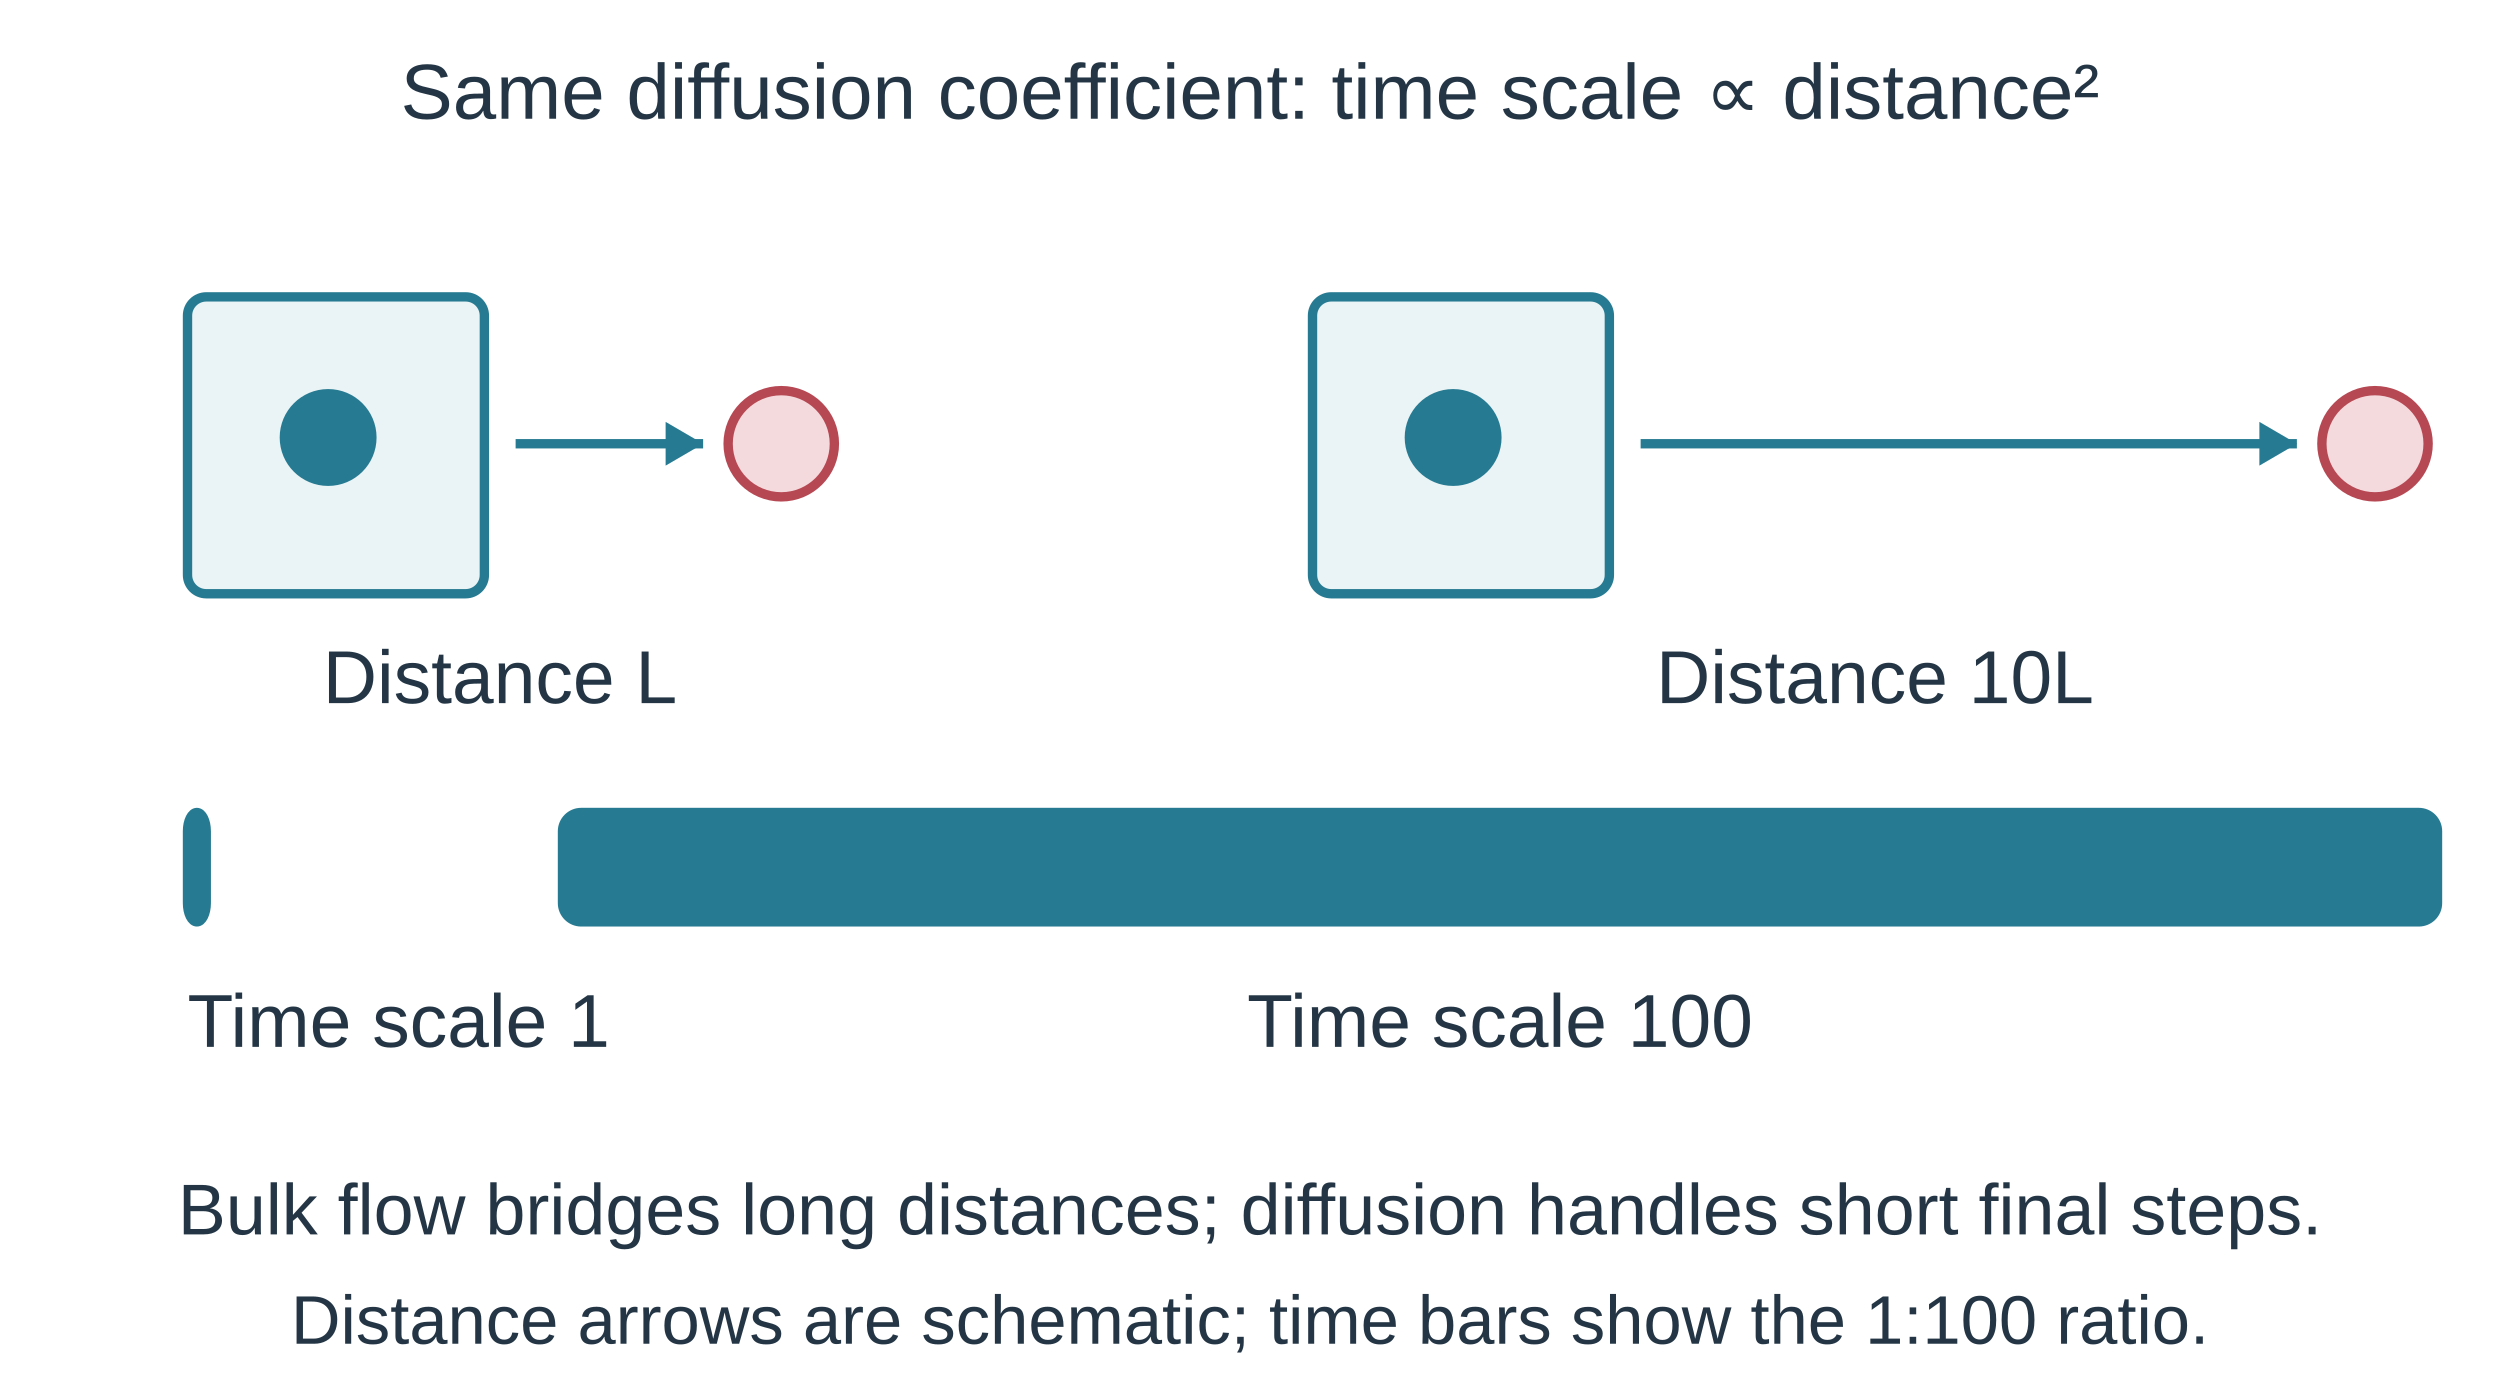
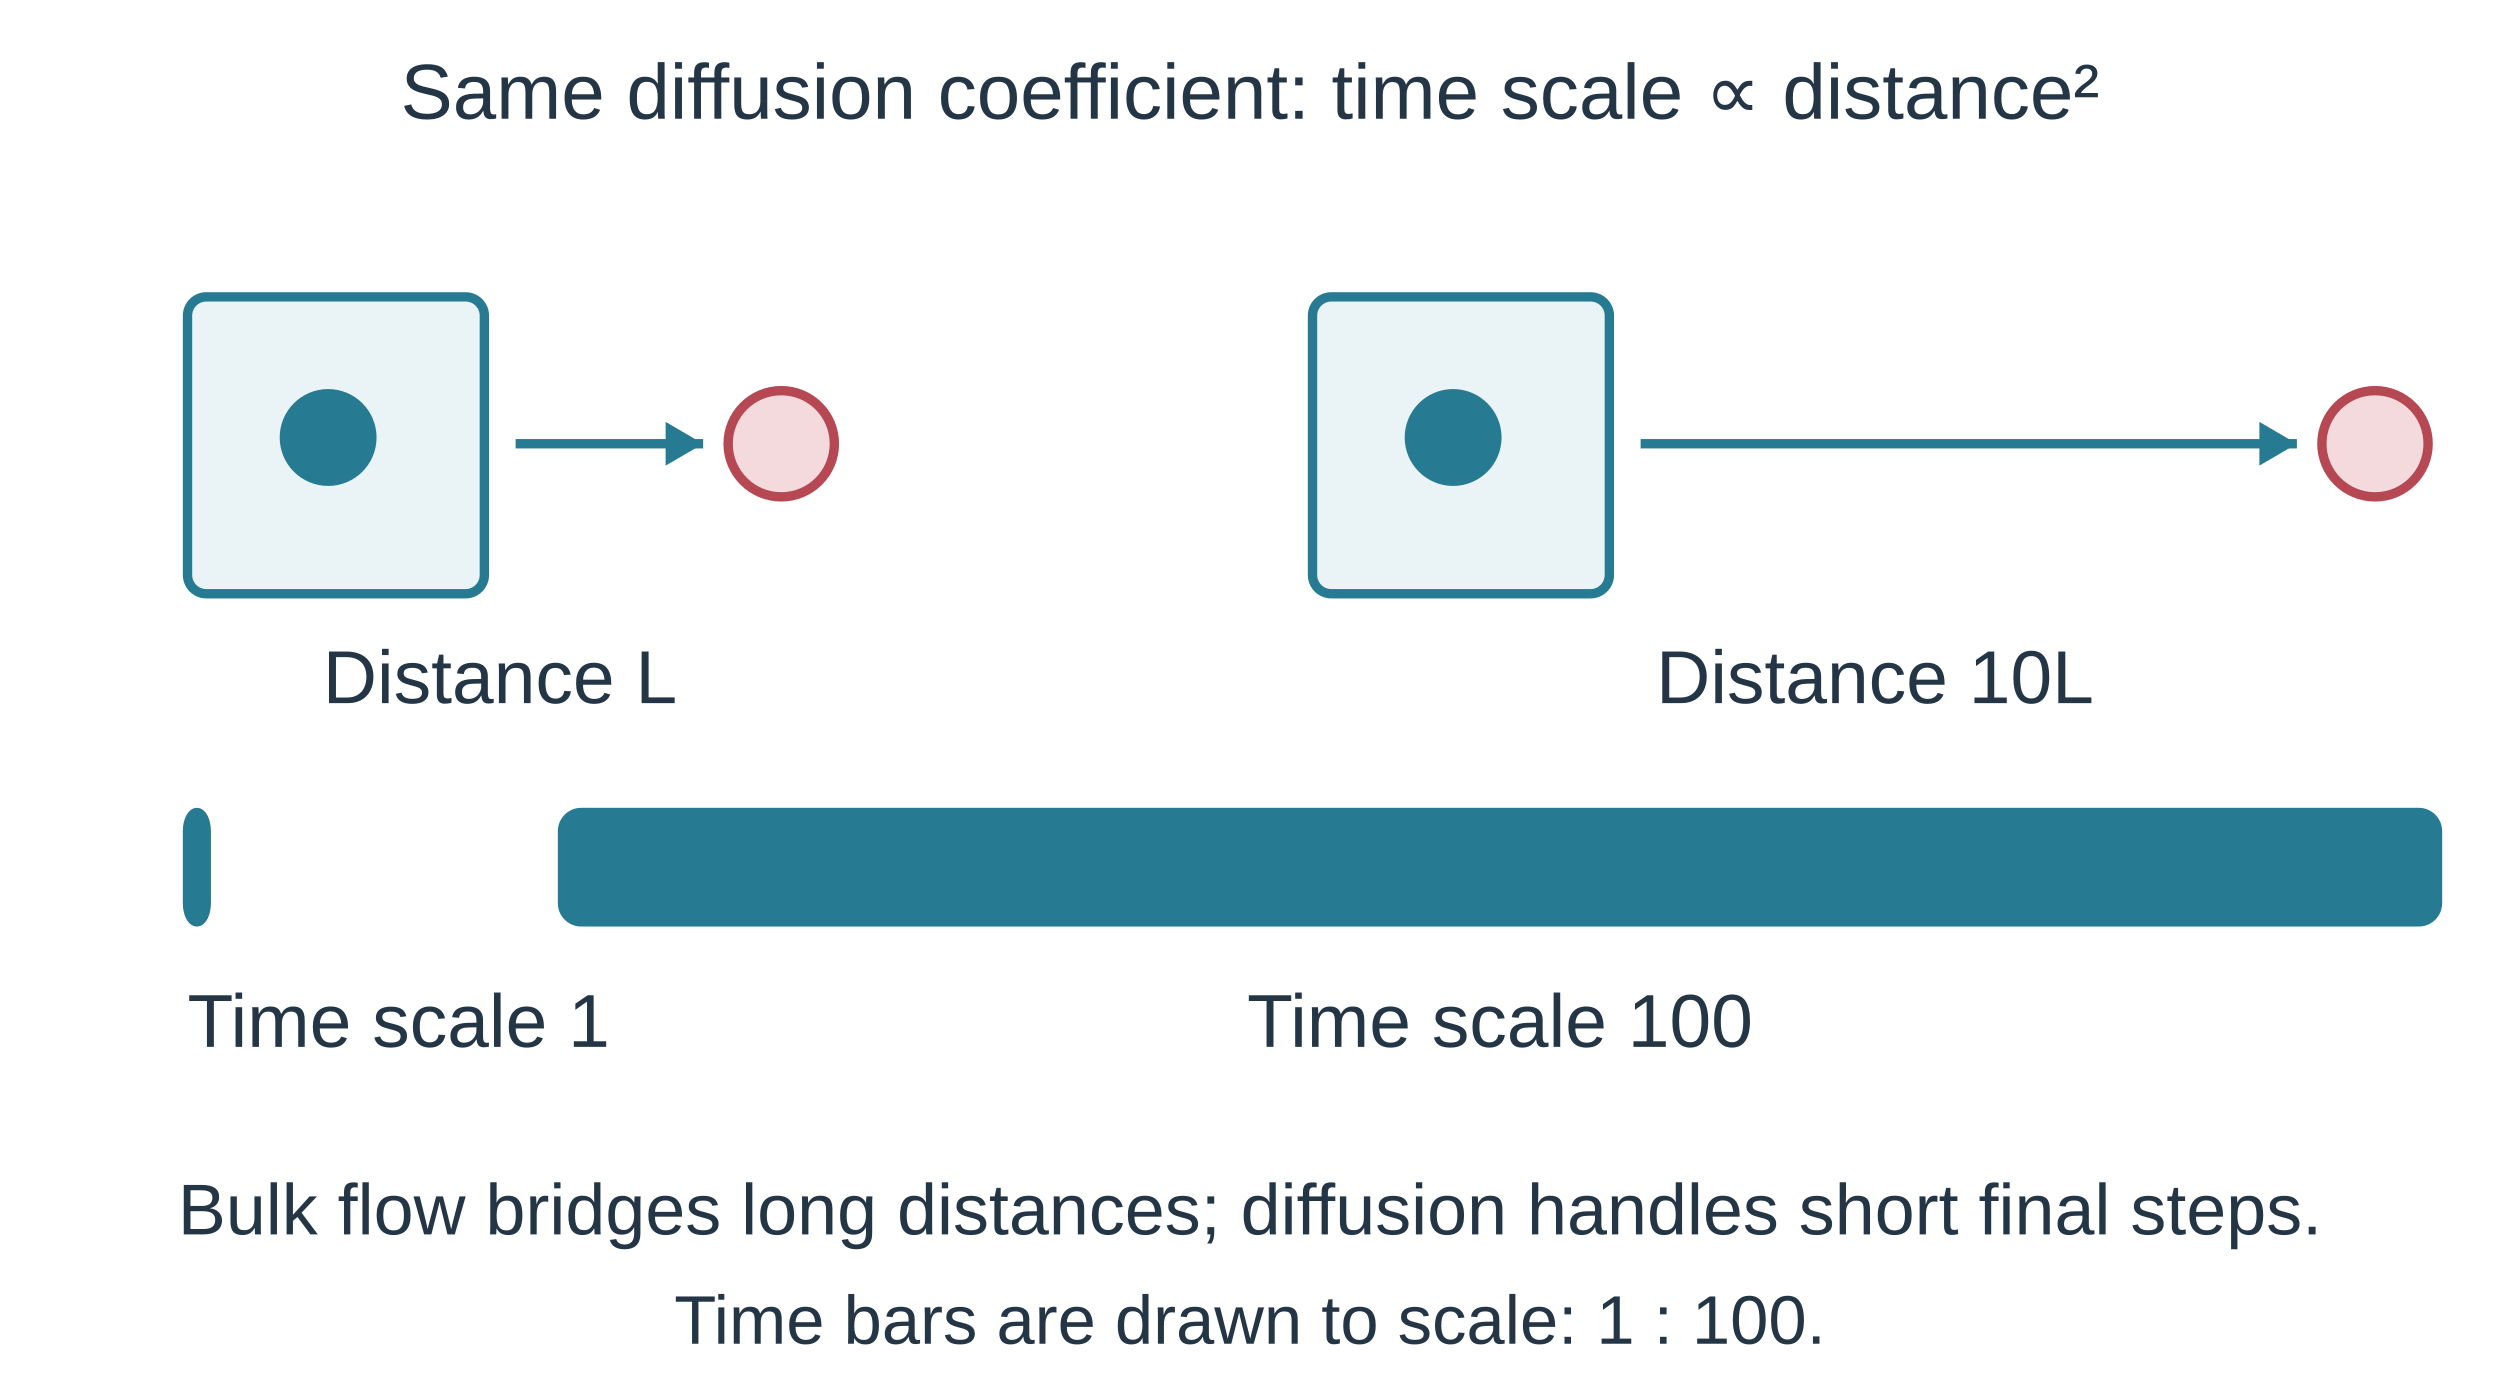
<svg xmlns="http://www.w3.org/2000/svg" viewBox="0 0 800 440" role="img" aria-labelledby="title desc">
  <g font-family="Arial, sans-serif">
    <text x="400" y="38" font-size="25" fill="#243645" text-anchor="middle">Same diffusion coefficient: time scale ∝ distance²</text>
    <rect x="60" y="95" width="95" height="95" rx="6" fill="#eaf3f5" stroke="#267a91" stroke-width="3" />
    <circle cx="105" cy="140" r="14" fill="#267a91" stroke="#267a91" stroke-width="3" />
    <line x1="165" y1="142" x2="225" y2="142" stroke="#267a91" stroke-width="3" stroke-dasharray="" />
    <path d="M 225 142 l -12 -7 l 0 14 Z" fill="#267a91" transform="rotate(0.0 225 142)" />
    <circle cx="250" cy="142" r="17" fill="#f5dadd" stroke="#b64853" stroke-width="3" />
    <text x="160" y="225" font-size="24" fill="#243645" text-anchor="middle">Distance L</text>
    <rect x="60" y="260" width="6" height="35" rx="6" fill="#267a91" stroke="#267a91" stroke-width="3" />
    <text x="60" y="335" font-size="24" fill="#243645" text-anchor="start">Time scale 1</text>
    <rect x="420" y="95" width="95" height="95" rx="6" fill="#eaf3f5" stroke="#267a91" stroke-width="3" />
    <circle cx="465" cy="140" r="14" fill="#267a91" stroke="#267a91" stroke-width="3" />
    <line x1="525" y1="142" x2="735" y2="142" stroke="#267a91" stroke-width="3" stroke-dasharray="" />
    <path d="M 735 142 l -12 -7 l 0 14 Z" fill="#267a91" transform="rotate(0.0 735 142)" />
    <circle cx="760" cy="142" r="17" fill="#f5dadd" stroke="#b64853" stroke-width="3" />
    <text x="600" y="225" font-size="24" fill="#243645" text-anchor="middle">Distance 10L</text>
    <rect x="180" y="260" width="600" height="35" rx="6" fill="#267a91" stroke="#267a91" stroke-width="3" />
    <text x="480" y="335" font-size="24" fill="#243645" text-anchor="middle">Time scale 100</text>
    <text x="400" y="395" font-size="23" fill="#243645" text-anchor="middle">Bulk flow bridges long distances; diffusion handles short final steps.</text>
-     <text x="400" y="430" font-size="22" fill="#243645" text-anchor="middle">Distance arrows are schematic; time bars show the 1:100 ratio.</text>
+     <text x="400" y="430" font-size="22" fill="#243645" text-anchor="middle">Time bars are drawn to scale: 1 : 100.</text>
  </g>
</svg>
